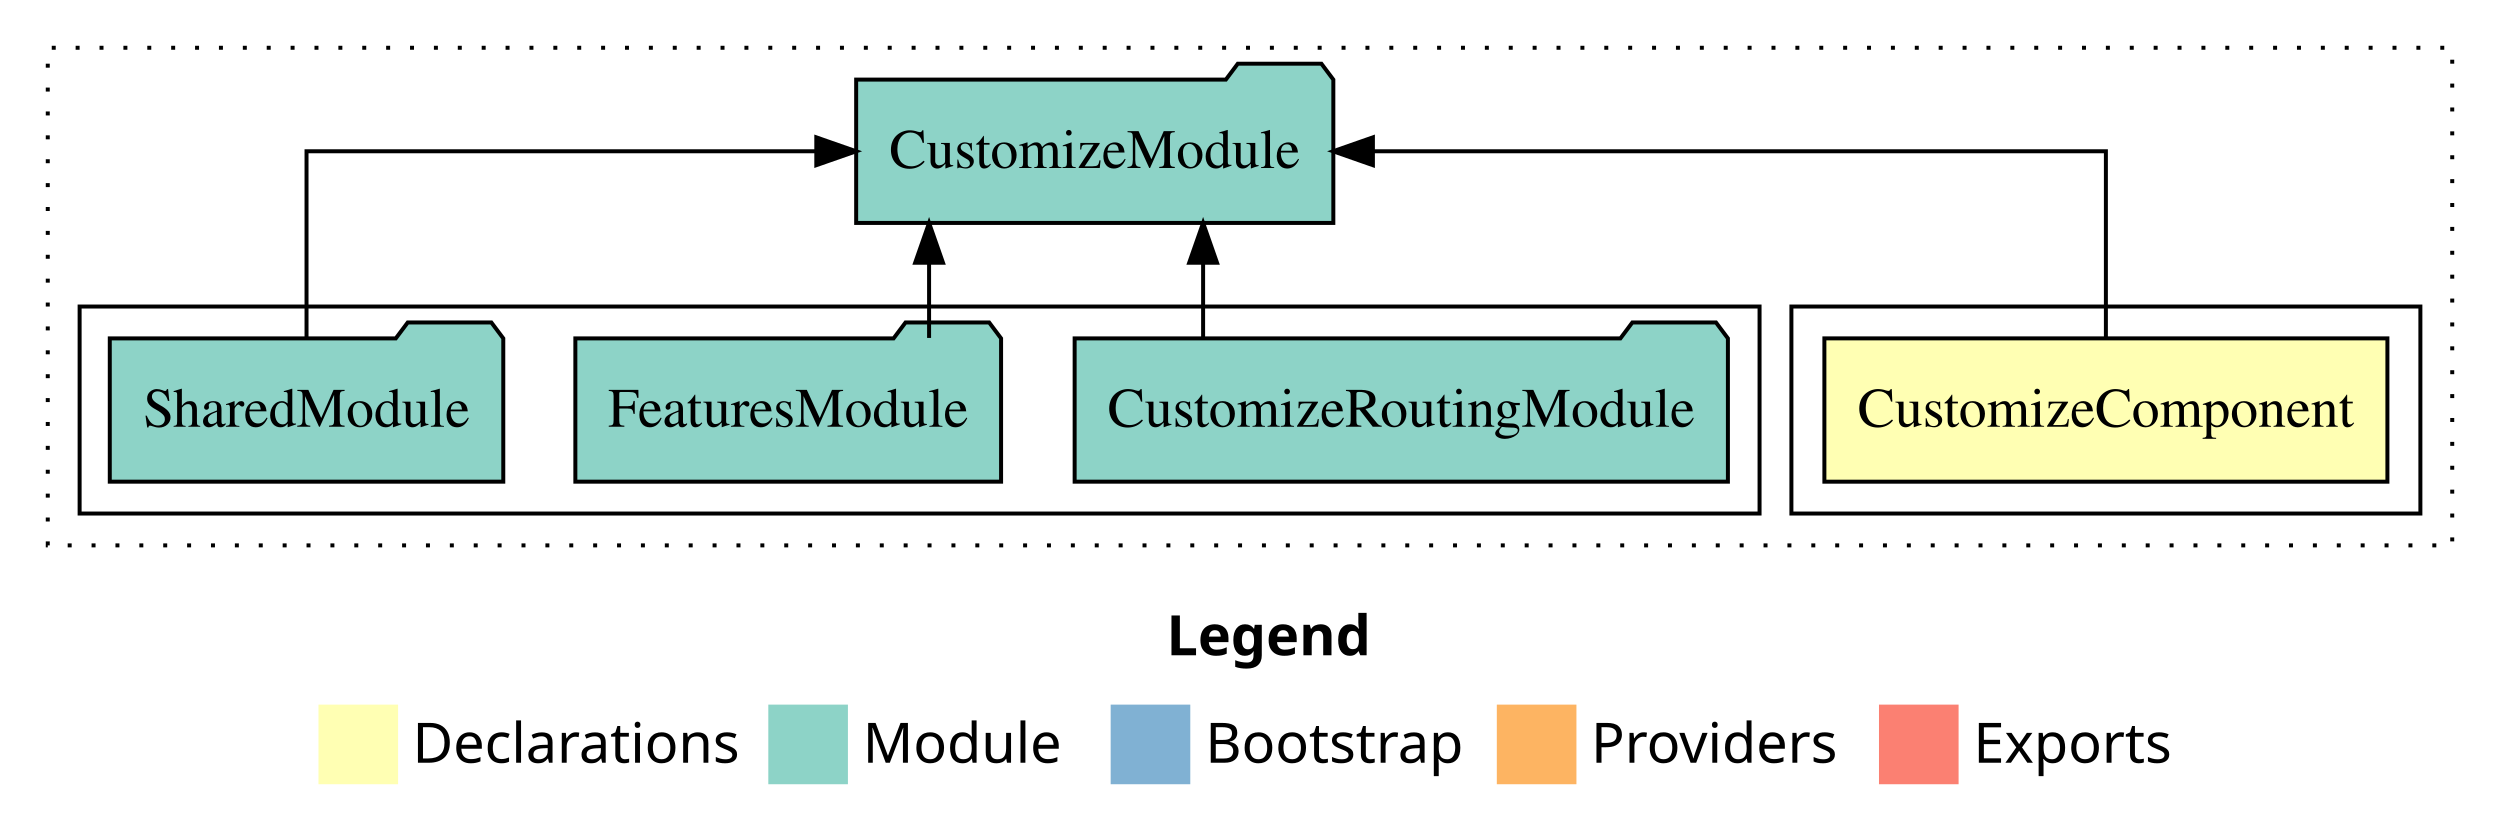
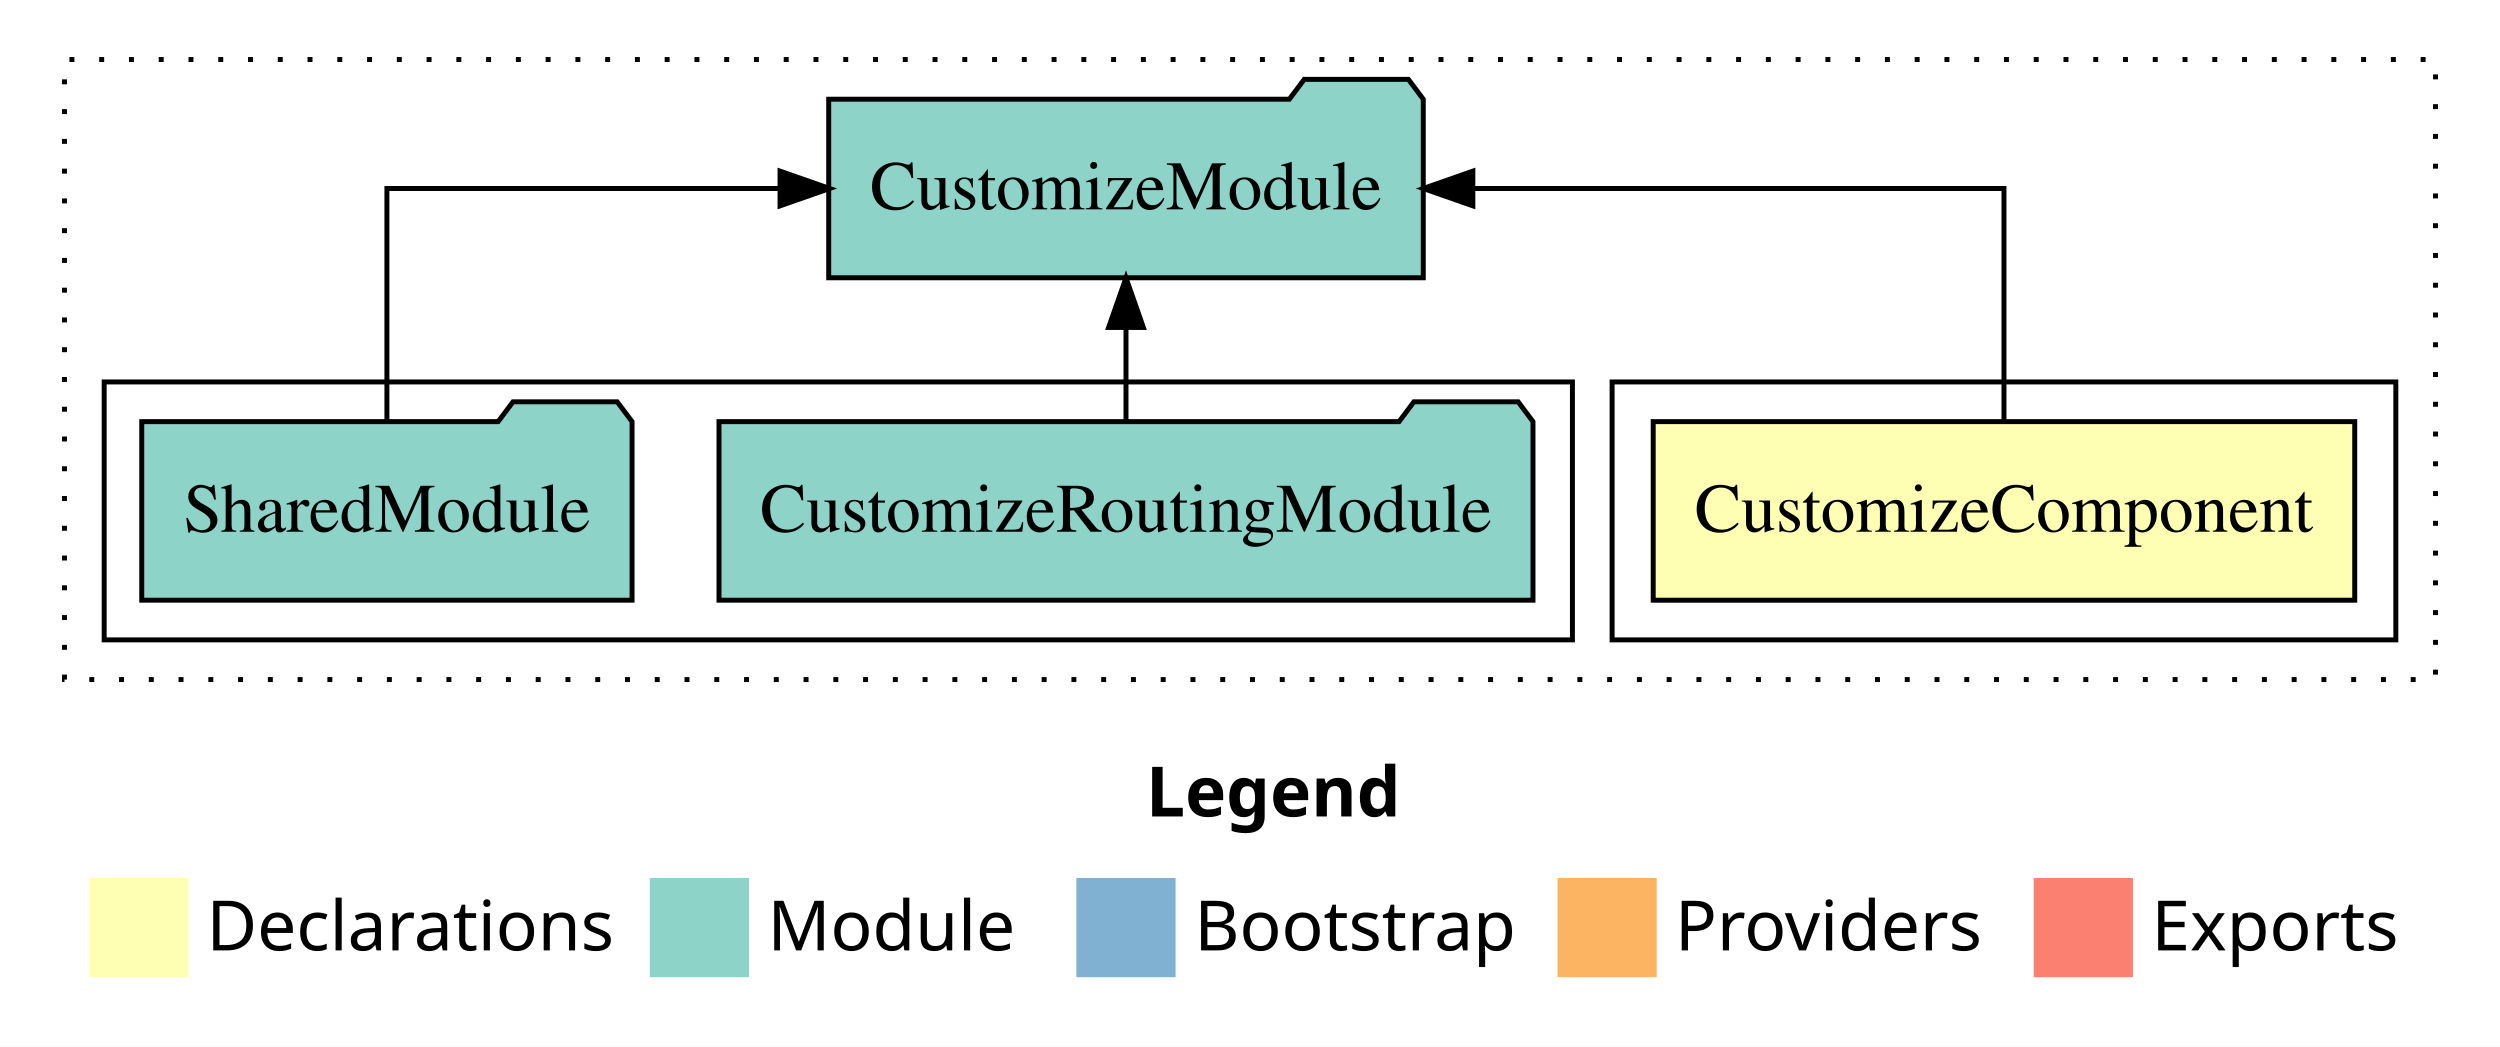
- <svg xmlns="http://www.w3.org/2000/svg" width="628pt" height="211pt" viewBox="0.00 0.00 628.00 211.00">
+ <svg xmlns="http://www.w3.org/2000/svg" width="504pt" height="211pt" viewBox="0.00 0.00 504.00 211.00">
  <g id="graph0" class="graph" transform="scale(1 1) rotate(0) translate(4 207)">
-     <polygon fill="#ffffff" stroke="transparent" points="-4,4 -4,-207 624,-207 624,4 -4,4" />
-     <text text-anchor="start" x="289.009" y="-42.4" font-family="sans-serif" font-weight="bold" font-size="14.00" fill="#000000">Legend</text>
-     <polygon fill="#ffffb3" stroke="transparent" points="76,-10 76,-30 96,-30 96,-10 76,-10" />
-     <text text-anchor="start" x="99.629" y="-15.4" font-family="sans-serif" font-size="14.00" fill="#000000">  Declarations</text>
-     <polygon fill="#8dd3c7" stroke="transparent" points="189,-10 189,-30 209,-30 209,-10 189,-10" />
-     <text text-anchor="start" x="212.725" y="-15.4" font-family="sans-serif" font-size="14.00" fill="#000000">  Module</text>
-     <polygon fill="#80b1d3" stroke="transparent" points="275,-10 275,-30 295,-30 295,-10 275,-10" />
-     <text text-anchor="start" x="298.781" y="-15.4" font-family="sans-serif" font-size="14.00" fill="#000000">  Bootstrap</text>
-     <polygon fill="#fdb462" stroke="transparent" points="372,-10 372,-30 392,-30 392,-10 372,-10" />
-     <text text-anchor="start" x="395.673" y="-15.4" font-family="sans-serif" font-size="14.00" fill="#000000">  Providers</text>
-     <polygon fill="#fb8072" stroke="transparent" points="468,-10 468,-30 488,-30 488,-10 468,-10" />
-     <text text-anchor="start" x="491.726" y="-15.4" font-family="sans-serif" font-size="14.00" fill="#000000">  Exports</text>
+     <polygon fill="#ffffff" stroke="transparent" points="-4,4 -4,-207 500,-207 500,4 -4,4" />
+     <text text-anchor="start" x="227.009" y="-42.4" font-family="sans-serif" font-weight="bold" font-size="14.00" fill="#000000">Legend</text>
+     <polygon fill="#ffffb3" stroke="transparent" points="14,-10 14,-30 34,-30 34,-10 14,-10" />
+     <text text-anchor="start" x="37.629" y="-15.4" font-family="sans-serif" font-size="14.00" fill="#000000">  Declarations</text>
+     <polygon fill="#8dd3c7" stroke="transparent" points="127,-10 127,-30 147,-30 147,-10 127,-10" />
+     <text text-anchor="start" x="150.725" y="-15.4" font-family="sans-serif" font-size="14.00" fill="#000000">  Module</text>
+     <polygon fill="#80b1d3" stroke="transparent" points="213,-10 213,-30 233,-30 233,-10 213,-10" />
+     <text text-anchor="start" x="236.781" y="-15.4" font-family="sans-serif" font-size="14.00" fill="#000000">  Bootstrap</text>
+     <polygon fill="#fdb462" stroke="transparent" points="310,-10 310,-30 330,-30 330,-10 310,-10" />
+     <text text-anchor="start" x="333.673" y="-15.4" font-family="sans-serif" font-size="14.00" fill="#000000">  Providers</text>
+     <polygon fill="#fb8072" stroke="transparent" points="406,-10 406,-30 426,-30 426,-10 406,-10" />
+     <text text-anchor="start" x="429.726" y="-15.4" font-family="sans-serif" font-size="14.00" fill="#000000">  Exports</text>
    <g id="clust1" class="cluster">
-       <polygon fill="none" stroke="#000000" stroke-dasharray="1,5" points="8,-70 8,-195 612,-195 612,-70 8,-70" />
+       <polygon fill="none" stroke="#000000" stroke-dasharray="1,5" points="9,-70 9,-195 487,-195 487,-70 9,-70" />
    </g>
    <g id="clust2" class="cluster">
-       <polygon fill="none" stroke="#000000" points="446,-78 446,-130 604,-130 604,-78 446,-78" />
+       <polygon fill="none" stroke="#000000" points="321,-78 321,-130 479,-130 479,-78 321,-78" />
    </g>
    <g id="clust4" class="cluster">
-       <polygon fill="none" stroke="#000000" points="16,-78 16,-130 438,-130 438,-78 16,-78" />
+       <polygon fill="none" stroke="#000000" points="17,-78 17,-130 313,-130 313,-78 17,-78" />
    </g>
    <g id="node1" class="node">
-       <polygon fill="#ffffb3" stroke="#000000" points="595.715,-122 454.285,-122 454.285,-86 595.715,-86 595.715,-122" />
-       <text text-anchor="middle" x="525" y="-99.8" font-family="Times,serif" font-size="14.00" fill="#000000">CustomizeComponent</text>
+       <polygon fill="#ffffb3" stroke="#000000" points="470.715,-122 329.285,-122 329.285,-86 470.715,-86 470.715,-122" />
+       <text text-anchor="middle" x="400" y="-99.8" font-family="Times,serif" font-size="14.00" fill="#000000">CustomizeComponent</text>
    </g>
    <g id="node2" class="node">
-       <polygon fill="#8dd3c7" stroke="#000000" points="330.933,-187 327.933,-191 306.933,-191 303.933,-187 211.067,-187 211.067,-151 330.933,-151 330.933,-187" />
-       <text text-anchor="middle" x="271" y="-164.8" font-family="Times,serif" font-size="14.00" fill="#000000">CustomizeModule</text>
+       <polygon fill="#8dd3c7" stroke="#000000" points="282.933,-187 279.933,-191 258.933,-191 255.933,-187 163.067,-187 163.067,-151 282.933,-151 282.933,-187" />
+       <text text-anchor="middle" x="223" y="-164.8" font-family="Times,serif" font-size="14.00" fill="#000000">CustomizeModule</text>
    </g>
    <g id="edge1" class="edge">
-       <path fill="none" stroke="#000000" d="M525,-122.106C525,-141.339 525,-169 525,-169 525,-169 340.873,-169 340.873,-169" />
-       <polygon fill="#000000" stroke="#000000" points="340.873,-165.5 330.873,-169 340.873,-172.5 340.873,-165.5" />
+       <path fill="none" stroke="#000000" d="M400,-122.106C400,-141.339 400,-169 400,-169 400,-169 292.924,-169 292.924,-169" />
+       <polygon fill="#000000" stroke="#000000" points="292.924,-165.5 282.924,-169 292.924,-172.5 292.924,-165.5" />
    </g>
    <g id="node3" class="node">
-       <polygon fill="#8dd3c7" stroke="#000000" points="430.05,-122 427.05,-126 406.05,-126 403.05,-122 265.95,-122 265.95,-86 430.05,-86 430.05,-122" />
-       <text text-anchor="middle" x="348" y="-99.8" font-family="Times,serif" font-size="14.00" fill="#000000">CustomizeRoutingModule</text>
+       <polygon fill="#8dd3c7" stroke="#000000" points="305.05,-122 302.05,-126 281.05,-126 278.05,-122 140.95,-122 140.95,-86 305.05,-86 305.05,-122" />
+       <text text-anchor="middle" x="223" y="-99.8" font-family="Times,serif" font-size="14.00" fill="#000000">CustomizeRoutingModule</text>
    </g>
    <g id="edge2" class="edge">
-       <path fill="none" stroke="#000000" d="M298.221,-122.106C298.221,-122.106 298.221,-140.991 298.221,-140.991" />
-       <polygon fill="#000000" stroke="#000000" points="294.721,-140.991 298.221,-150.991 301.721,-140.991 294.721,-140.991" />
+       <path fill="none" stroke="#000000" d="M223,-122.106C223,-122.106 223,-140.991 223,-140.991" />
+       <polygon fill="#000000" stroke="#000000" points="219.5,-140.991 223,-150.991 226.5,-140.991 219.5,-140.991" />
    </g>
    <g id="node4" class="node">
-       <polygon fill="#8dd3c7" stroke="#000000" points="247.472,-122 244.472,-126 223.472,-126 220.472,-122 140.528,-122 140.528,-86 247.472,-86 247.472,-122" />
-       <text text-anchor="middle" x="194" y="-99.8" font-family="Times,serif" font-size="14.00" fill="#000000">FeaturesModule</text>
+       <polygon fill="#8dd3c7" stroke="#000000" points="123.423,-122 120.423,-126 99.423,-126 96.423,-122 24.577,-122 24.577,-86 123.423,-86 123.423,-122" />
+       <text text-anchor="middle" x="74" y="-99.8" font-family="Times,serif" font-size="14.00" fill="#000000">SharedModule</text>
    </g>
    <g id="edge3" class="edge">
-       <path fill="none" stroke="#000000" d="M229.385,-122.106C229.385,-122.106 229.385,-140.991 229.385,-140.991" />
-       <polygon fill="#000000" stroke="#000000" points="225.885,-140.991 229.385,-150.991 232.885,-140.991 225.885,-140.991" />
-     </g>
-     <g id="node5" class="node">
-       <polygon fill="#8dd3c7" stroke="#000000" points="122.423,-122 119.423,-126 98.423,-126 95.423,-122 23.577,-122 23.577,-86 122.423,-86 122.423,-122" />
-       <text text-anchor="middle" x="73" y="-99.8" font-family="Times,serif" font-size="14.00" fill="#000000">SharedModule</text>
-     </g>
-     <g id="edge4" class="edge">
-       <path fill="none" stroke="#000000" d="M73,-122.106C73,-141.339 73,-169 73,-169 73,-169 201.056,-169 201.056,-169" />
-       <polygon fill="#000000" stroke="#000000" points="201.056,-172.5 211.056,-169 201.056,-165.5 201.056,-172.5" />
+       <path fill="none" stroke="#000000" d="M74,-122.106C74,-141.339 74,-169 74,-169 74,-169 153.255,-169 153.255,-169" />
+       <polygon fill="#000000" stroke="#000000" points="153.255,-172.5 163.255,-169 153.255,-165.5 153.255,-172.5" />
    </g>
  </g>
</svg>
